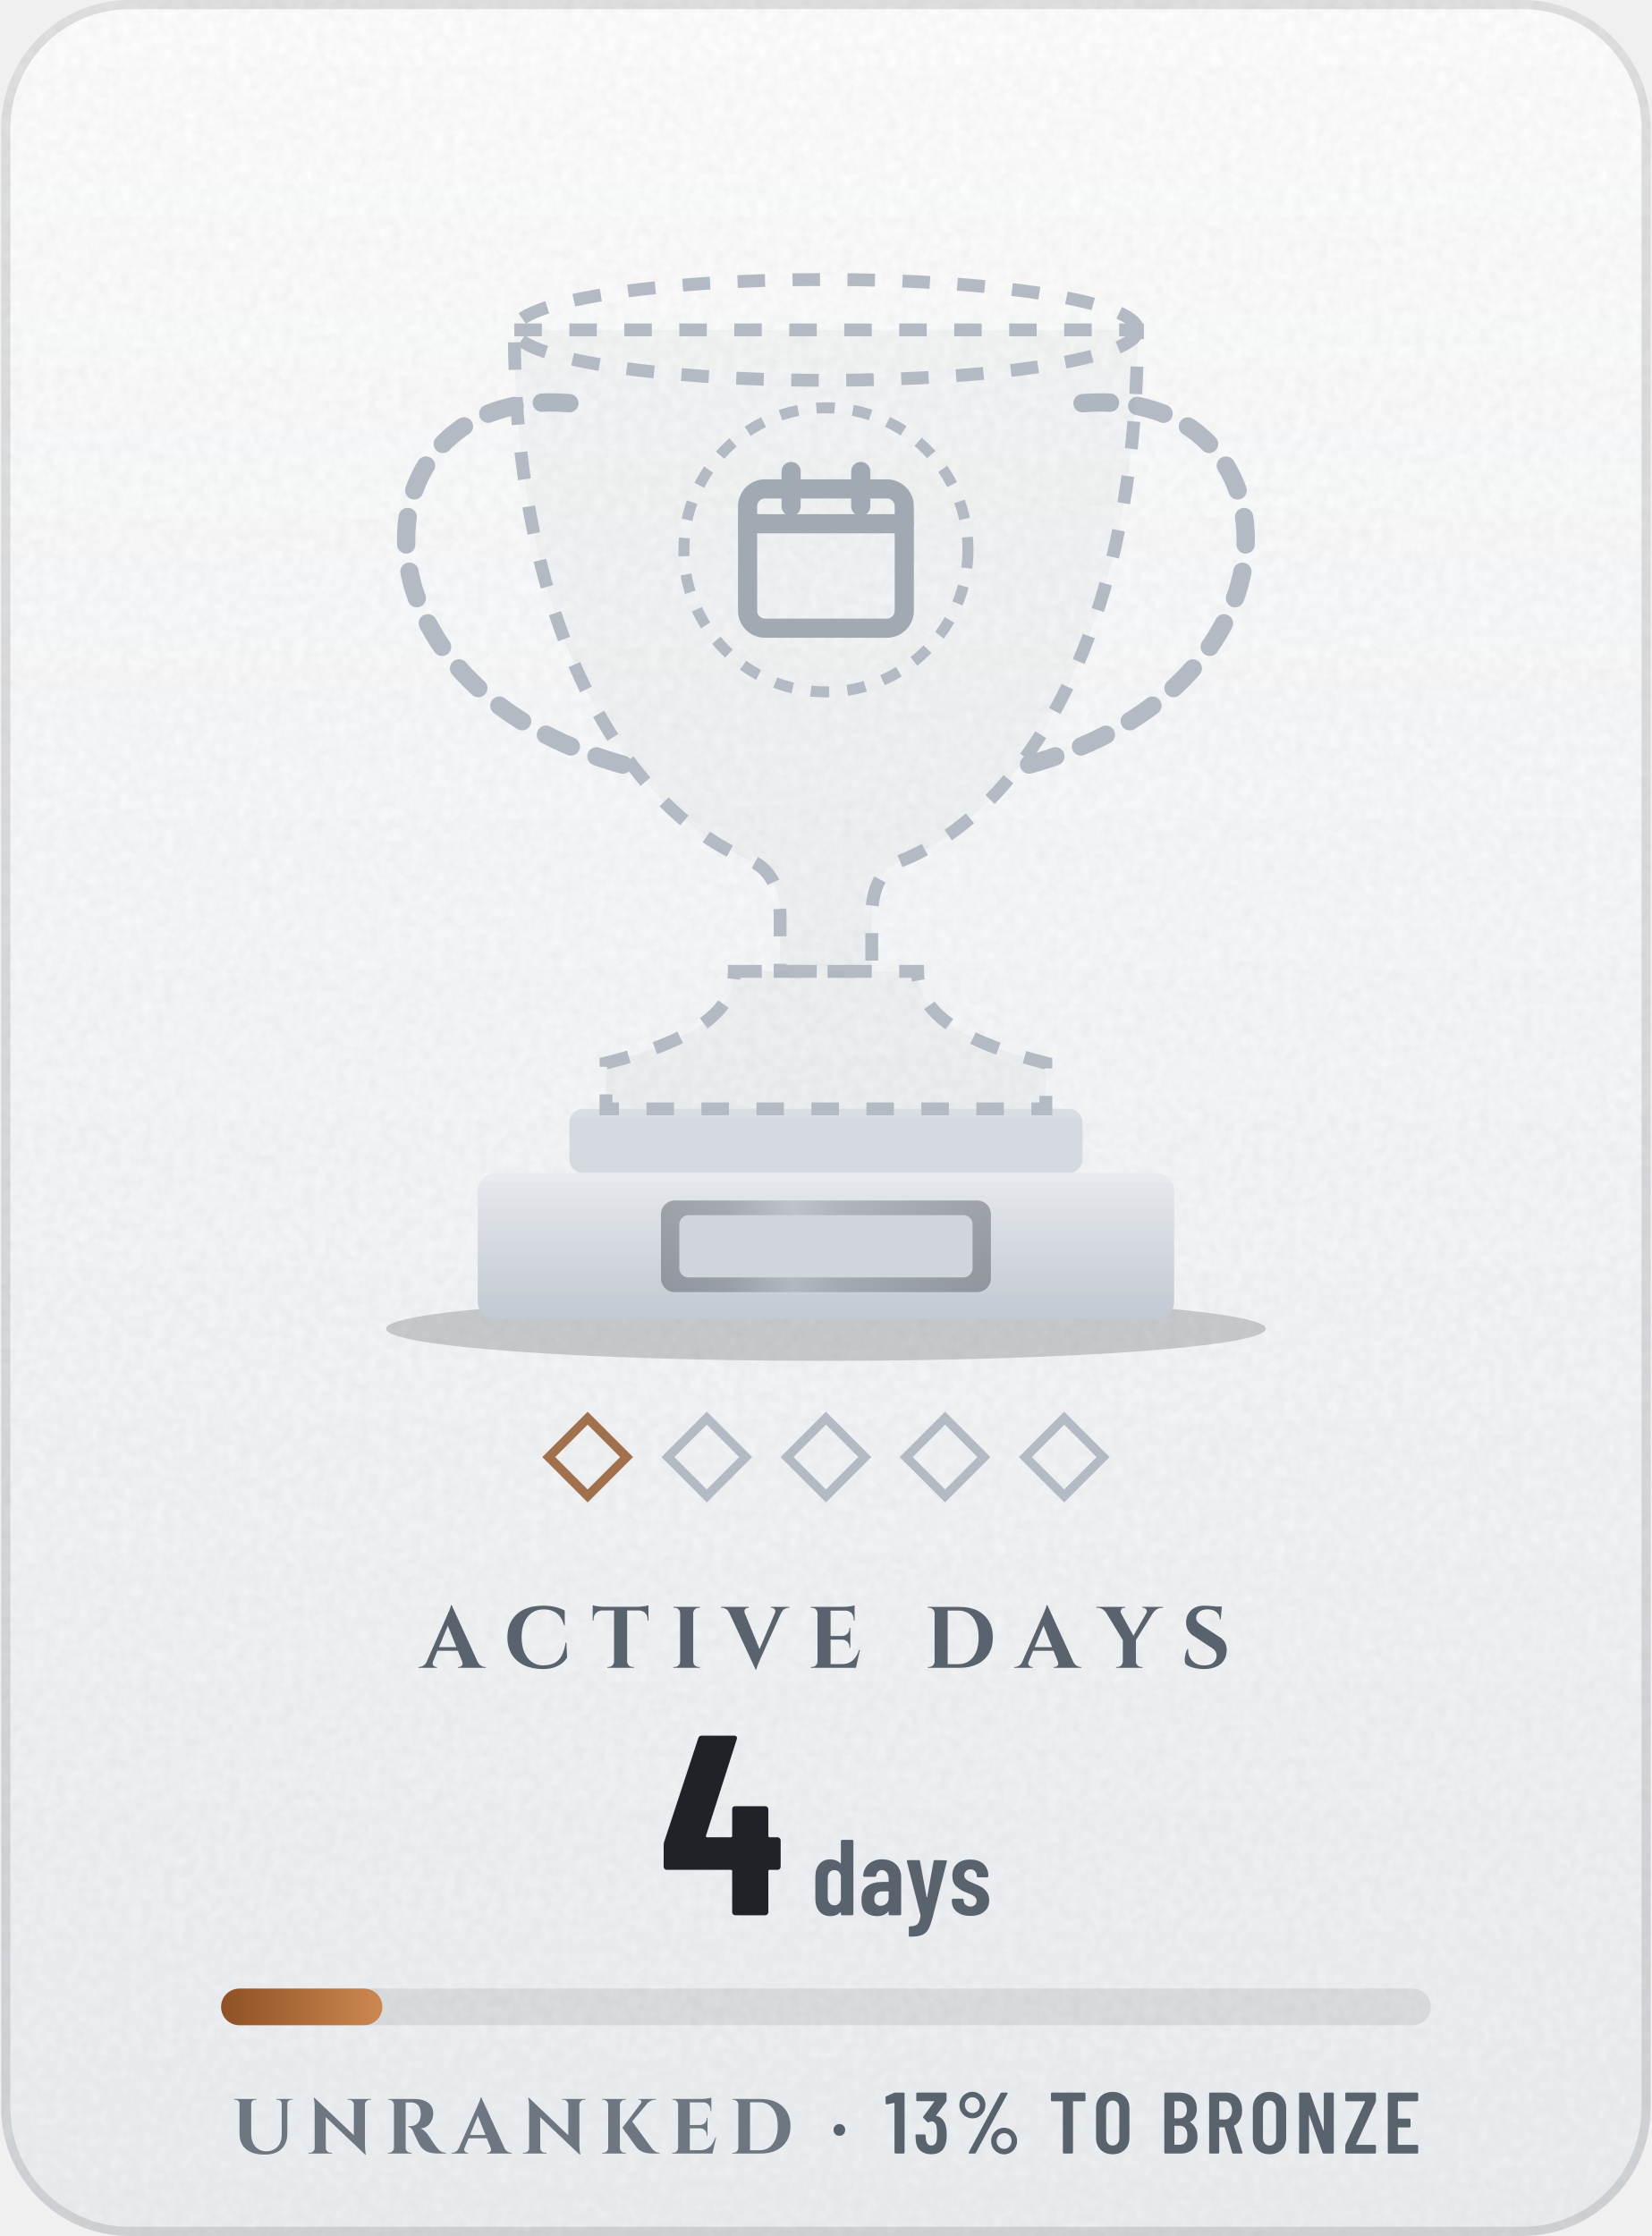
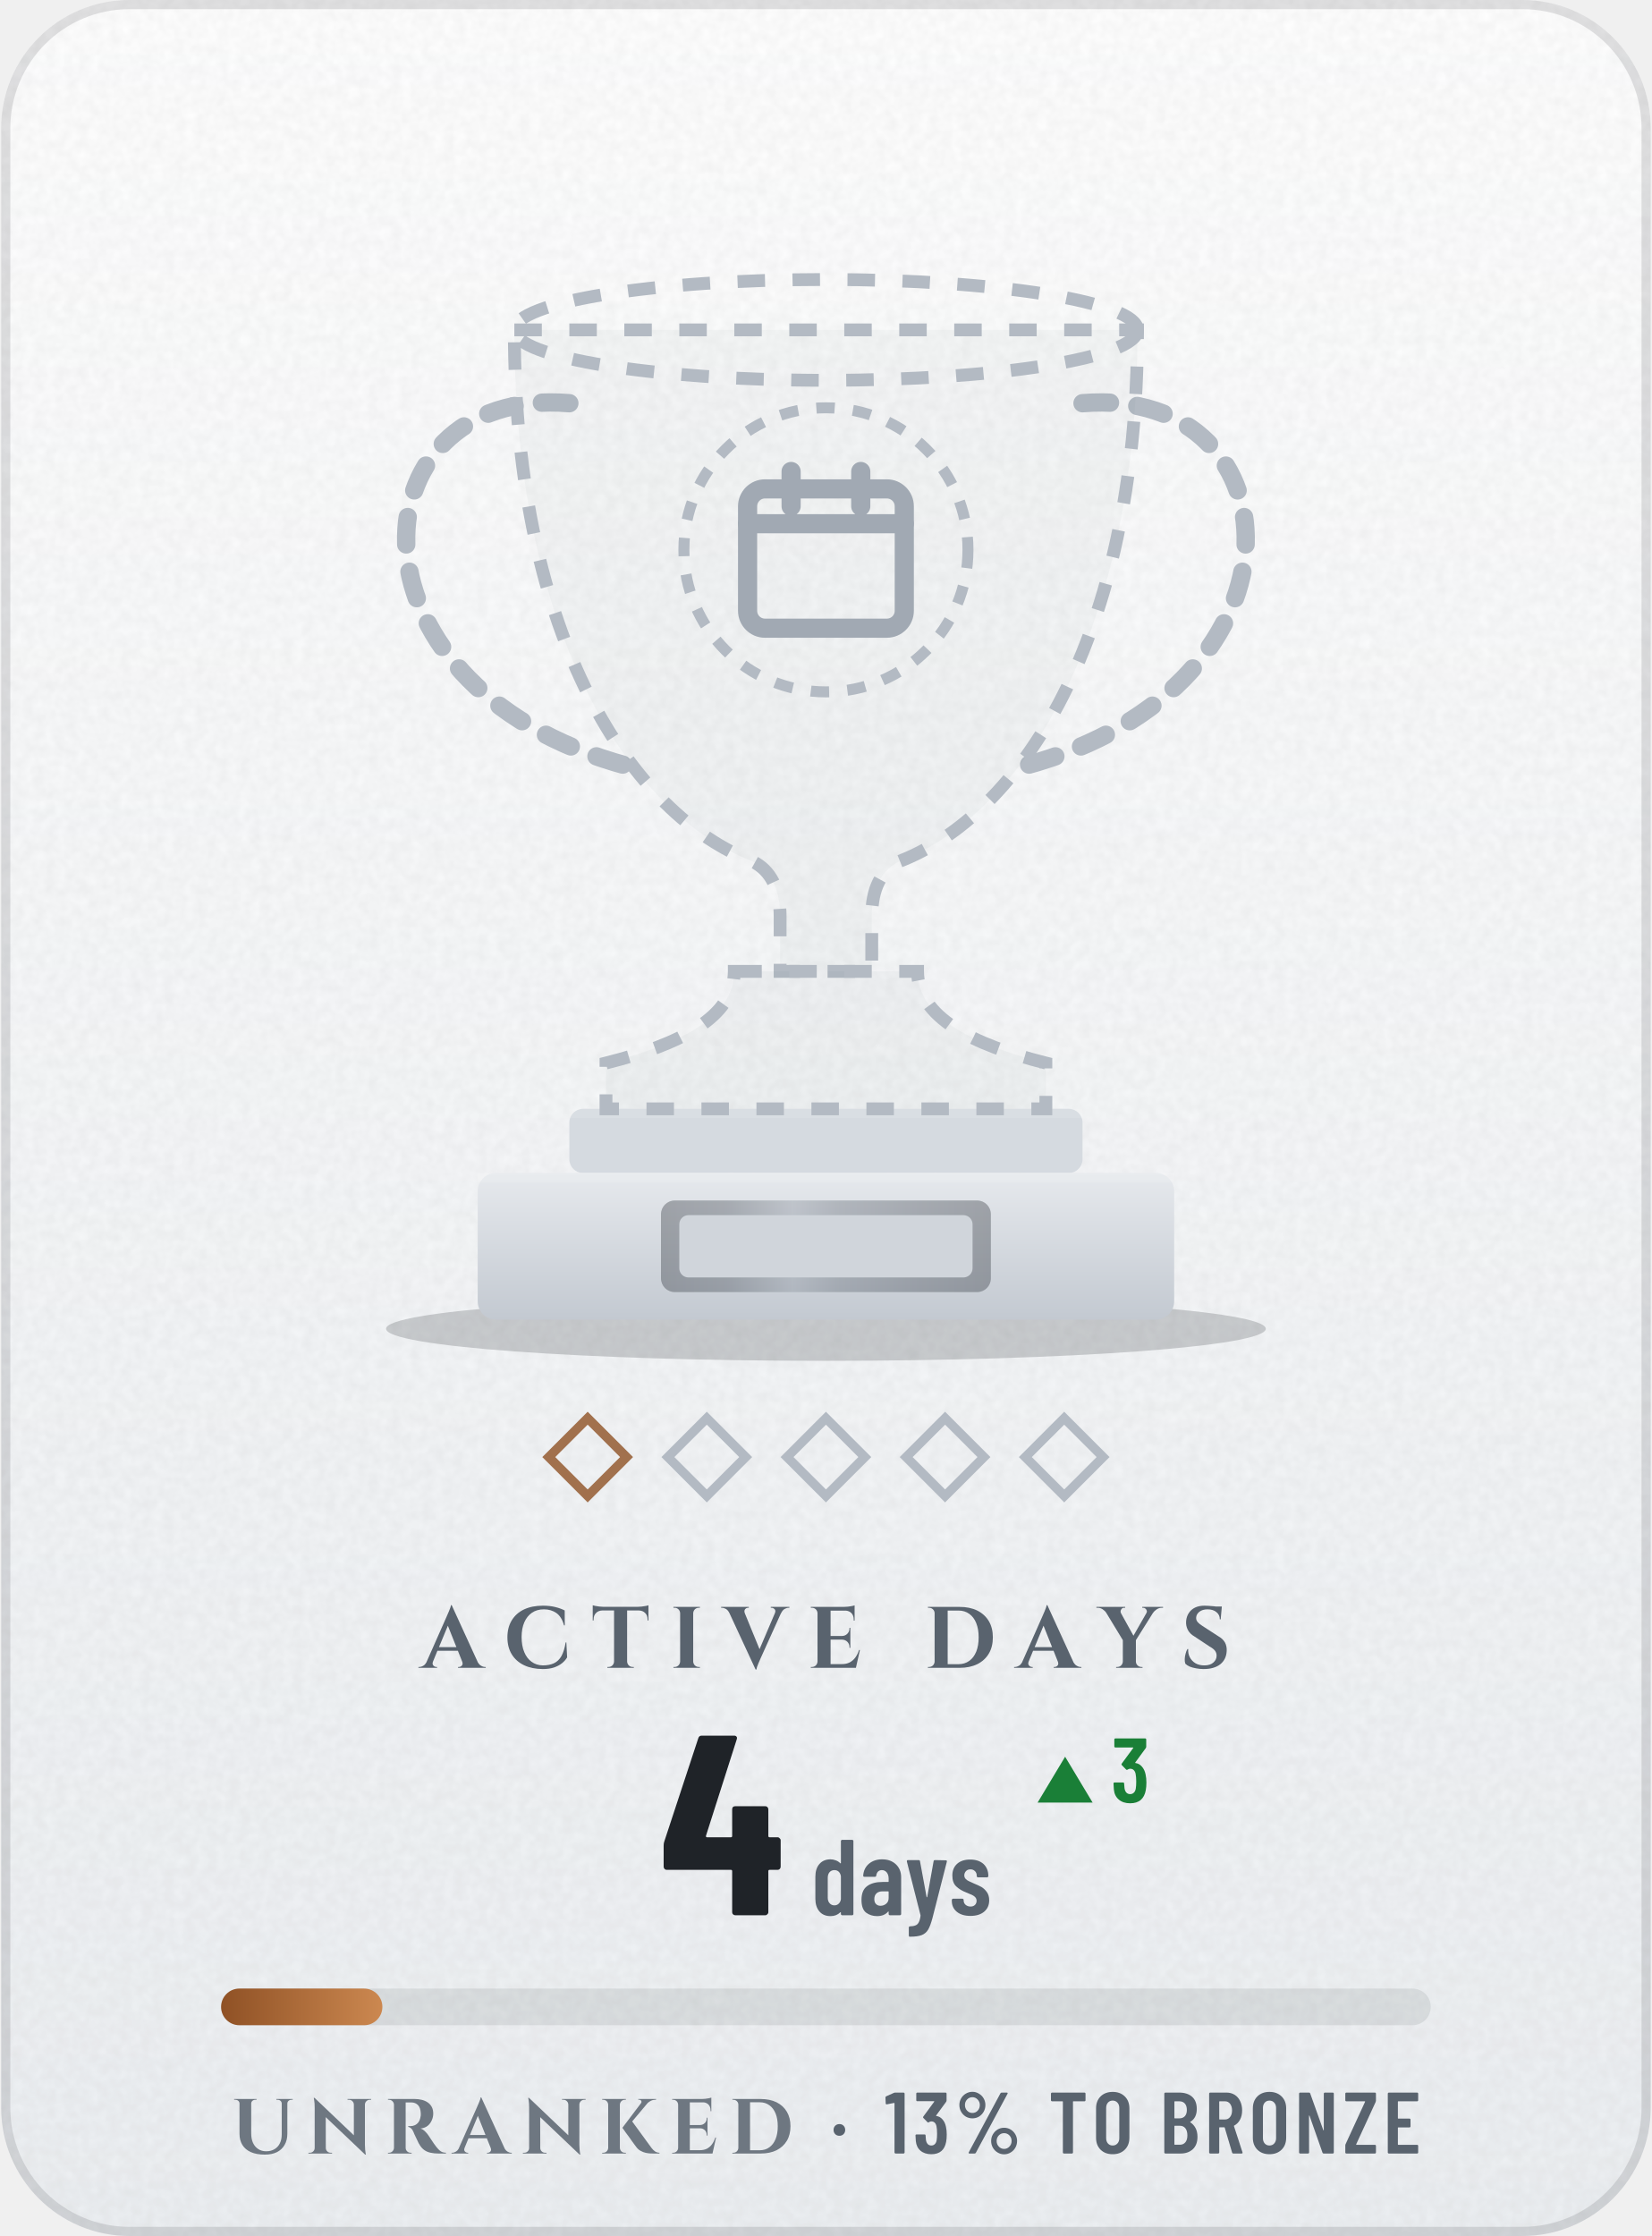
- <svg xmlns="http://www.w3.org/2000/svg" width="164" height="222" viewBox="0 0 180 244" role="img" aria-label="Active Days trophy: Unranked, 4 days, 13% to Bronze">
+ <svg xmlns="http://www.w3.org/2000/svg" width="164" height="222" viewBox="0 0 180 244" role="img" aria-label="Active Days trophy: Unranked, 4 days, 13% to Bronze, up 3 this week">
  <defs>
    <linearGradient id="bg" x1="0" y1="0" x2="0" y2="1">
      <stop offset="0" stop-color="#FFFFFF" />
      <stop offset="1" stop-color="#EDF0F3" />
    </linearGradient>
    <clipPath id="card">
      <rect width="180" height="244" rx="14" />
    </clipPath>
    <filter id="grain" x="0" y="0" width="100%" height="100%">
      <feTurbulence type="fractalNoise" baseFrequency=".85" numOctaves="2" stitchTiles="stitch" />
      <feColorMatrix values="0 0 0 0 0 0 0 0 0 0 0 0 0 0 0 0 0 0 .05 0" />
    </filter>
    <radialGradient id="glow" cx=".5" cy=".5" r=".5">
      <stop offset="0" stop-color="#5A626D" stop-opacity="0" />
      <stop offset="1" stop-color="#5A626D" stop-opacity="0" />
    </radialGradient>
    <linearGradient id="mh" x1="0" y1="0" x2="1" y2="0">
      <stop offset="0" stop-color="#252A32" />
      <stop offset="0.2" stop-color="#3A414B" />
      <stop offset="0.4" stop-color="#838B96" />
      <stop offset="0.54" stop-color="#5A626D" />
      <stop offset="0.78" stop-color="#3A414B" />
      <stop offset="1" stop-color="#252A32" />
    </linearGradient>
    <linearGradient id="md" x1="0" y1="0" x2="1" y2="1">
      <stop offset="0" stop-color="#252A32" />
      <stop offset="0.2" stop-color="#3A414B" />
      <stop offset="0.4" stop-color="#838B96" />
      <stop offset="0.54" stop-color="#5A626D" />
      <stop offset="0.78" stop-color="#3A414B" />
      <stop offset="1" stop-color="#252A32" />
    </linearGradient>
    <linearGradient id="mdr" x1="1" y1="1" x2="0" y2="0">
      <stop offset="0" stop-color="#252A32" />
      <stop offset="0.2" stop-color="#3A414B" />
      <stop offset="0.4" stop-color="#838B96" />
      <stop offset="0.54" stop-color="#5A626D" />
      <stop offset="0.78" stop-color="#3A414B" />
      <stop offset="1" stop-color="#252A32" />
    </linearGradient>
    <linearGradient id="dia" x1="0" y1="0" x2="1" y2="0">
      <stop offset="0" stop-color="#2F7DD1" />
      <stop offset=".5" stop-color="#7B61E0" />
      <stop offset="1" stop-color="#C2449A" />
    </linearGradient>
    <linearGradient id="pb" x1="0" y1="0" x2="1" y2="0">
      <stop offset="0" stop-color="#8F5125" />
      <stop offset="1" stop-color="#CC8850" />
    </linearGradient>
    <linearGradient id="shg" x1="0" y1="0" x2="1" y2="0">
      <stop offset="0" stop-color="#FFFFFF" stop-opacity="0" />
      <stop offset=".5" stop-color="#FFFFFF" stop-opacity=".6" />
      <stop offset="1" stop-color="#FFFFFF" stop-opacity="0" />
    </linearGradient>
    <linearGradient id="mu" gradientUnits="userSpaceOnUse" x1="38" y1="0" x2="142" y2="0">
      <stop offset="0" stop-color="#252A32" />
      <stop offset="0.2" stop-color="#3A414B" />
      <stop offset="0.4" stop-color="#838B96" />
      <stop offset="0.54" stop-color="#5A626D" />
      <stop offset="0.78" stop-color="#3A414B" />
      <stop offset="1" stop-color="#252A32" />
    </linearGradient>
    <linearGradient id="cone" x1="0" y1="0" x2="0" y2="1">
      <stop offset="0" stop-color="#FFFFFF" stop-opacity="0" />
      <stop offset="1" stop-color="#FFFFFF" stop-opacity="0" />
    </linearGradient>
    <linearGradient id="rim" x1="0" y1="0" x2="0" y2="1">
      <stop offset="0" stop-color="#181B20" />
      <stop offset="1" stop-color="#3A414B" />
    </linearGradient>
    <linearGradient id="pl" x1="0" y1="0" x2="0" y2="1">
      <stop offset="0" stop-color="#E6E9ED" />
      <stop offset="1" stop-color="#C3C9D1" />
    </linearGradient>
    <radialGradient id="en" cx=".4" cy=".35" r=".75">
      <stop offset="0" stop-color="#E69661" />
      <stop offset=".6" stop-color="#DD732C" />
      <stop offset="1" stop-color="#633414" />
    </radialGradient>
    <clipPath id="cup">
      <path d="M56 36H124C124 70 111 89 98 94C96 95 95 97 95 100V106H85V100C85 97 84 95 82 94C69 89 56 70 56 36Z" />
      <path d="M80 106H100C100 111 106 114 114 116V121H66V116C74 114 80 111 80 106Z" />
    </clipPath>
  </defs>
  <g clip-path="url(#card)">
    <rect width="180" height="244" fill="url(#bg)" />
    <rect width="180" height="244" filter="url(#grain)" />
  </g>
  <rect x=".5" y=".5" width="179" height="243" rx="13.5" fill="none" stroke="#1F2328" stroke-opacity=".13" />
  <circle cx="90" cy="72" r="64" fill="url(#glow)" />
  <ellipse cx="90" cy="145" rx="48" ry="3.5" fill="#1F2328" fill-opacity=".2" />
  <rect x="62" y="121" width="56" height="7" rx="1.5" fill="#D5DAE0" />
  <rect x="62" y="121" width="56" height="1" fill="#FFFFFF" fill-opacity=".1" />
  <rect x="52" y="128" width="76" height="16" rx="2" fill="url(#pl)" />
  <rect x="52" y="128" width="76" height="1" fill="#FFFFFF" fill-opacity=".12" />
  <rect x="72" y="131" width="36" height="10" rx="1.5" fill="url(#mh)" opacity="0.35" />
  <rect x="74" y="132.6" width="32" height="6.8" rx="1" fill="#D0D5DB" />
  <path d="M62 44C38 42 36 76 70 84M118 44C142 42 144 76 110 84" fill="none" stroke="#B3BAC3" stroke-width="2" stroke-dasharray="3 3" stroke-linecap="round" />
  <path d="M56 36H124C124 70 111 89 98 94C96 95 95 97 95 100V106H85V100C85 97 84 95 82 94C69 89 56 70 56 36Z" fill="#1F2328" fill-opacity=".03" stroke="#B3BAC3" stroke-width="1.4" stroke-dasharray="3 3" />
  <path d="M80 106H100C100 111 106 114 114 116V121H66V116C74 114 80 111 80 106Z" fill="#1F2328" fill-opacity=".03" stroke="#B3BAC3" stroke-width="1.4" stroke-dasharray="3 3" />
  <ellipse cx="90" cy="36" rx="34" ry="5.5" fill="none" stroke="#B3BAC3" stroke-width="1.4" stroke-dasharray="3 3" />
  <circle cx="90" cy="60" r="15.5" fill="none" stroke="#B3BAC3" stroke-width="1.2" stroke-dasharray="2 2" />
  <g transform="translate(78.6 48.6) scale(0.95)" fill="none" stroke="#A1A9B3" stroke-width="2.2" stroke-linecap="round" stroke-linejoin="round">
    <rect x="3" y="5" width="18" height="16" rx="2" />
    <path d="M3 9h18M8 3v4M16 3v4" />
  </g>
  <rect x="-3" y="-3" width="6" height="6" transform="translate(64 159) rotate(45)" fill="none" stroke="#8F5125" stroke-opacity=".8" />
  <rect x="-3" y="-3" width="6" height="6" transform="translate(77 159) rotate(45)" fill="none" stroke="#B3BAC3" stroke-opacity="1" />
  <rect x="-3" y="-3" width="6" height="6" transform="translate(90 159) rotate(45)" fill="none" stroke="#B3BAC3" stroke-opacity="1" />
  <rect x="-3" y="-3" width="6" height="6" transform="translate(103 159) rotate(45)" fill="none" stroke="#B3BAC3" stroke-opacity="1" />
  <rect x="-3" y="-3" width="6" height="6" transform="translate(116 159) rotate(45)" fill="none" stroke="#B3BAC3" stroke-opacity="1" />
  <g transform="translate(45.8 182) scale(0.0095 -0.0095)" fill="#59636E">
    <use href="#s65" x="0" />
    <use href="#s67" x="949" />
    <use href="#s84" x="1960" />
    <use href="#s73" x="2859" />
    <use href="#s86" x="3477" />
    <use href="#s69" x="4437" />
    <use href="#s68" x="5782" />
    <use href="#s65" x="6842" />
    <use href="#s89" x="7790" />
    <use href="#s83" x="8724" />
  </g>
  <g transform="translate(71.9 209) scale(0.028 -0.028)" fill="#1F2328">
    <use href="#n52" x="0" />
  </g>
  <g transform="translate(88.4 209) scale(0.01176 -0.01176)" fill="#59636E">
    <use href="#m100" x="0" />
    <use href="#m97" x="437" />
    <use href="#m121" x="871" />
    <use href="#m115" x="1274" />
  </g>
+   <polygon points="113.1,196.7 119.1,196.7 116.1,191.7" fill="#1A7F37" />
+   <g transform="translate(121.1 196.7) scale(0.01 -0.01)" fill="#1A7F37">
+     <use href="#m51" x="0" />
+   </g>
  <rect x="24" y="217" width="132" height="4" rx="2" fill="#1F2328" fill-opacity=".09" />
  <rect x="24" y="217" width="17.6" height="4" rx="2" fill="url(#pb)" />
  <g transform="translate(25.1 235) scale(0.0085 -0.0085)" fill="#6E7781">
    <use href="#s85" x="0" />
    <use href="#s78" x="962" />
    <use href="#s82" x="1968" />
    <use href="#s65" x="2857" />
    <use href="#s78" x="3715" />
    <use href="#s75" x="4721" />
    <use href="#s69" x="5619" />
    <use href="#s68" x="6392" />
  </g>
  <g transform="translate(90.5 235) scale(0.009 -0.009)" fill="#59636E">
    <use href="#m183" x="0" />
  </g>
  <g transform="translate(96.4 235) scale(0.0095 -0.0095)" fill="#59636E">
    <use href="#m49" x="0" />
    <use href="#m51" x="327" />
    <use href="#m37" x="805" />
    <use href="#m84" x="1883" />
    <use href="#m79" x="2387" />
    <use href="#m66" x="3159" />
    <use href="#m82" x="3674" />
    <use href="#m79" x="4188" />
    <use href="#m78" x="4707" />
    <use href="#m90" x="5267" />
    <use href="#m69" x="5726" />
  </g>
  <defs>
    <path id="m37" d="M54 557Q54 598 74 633Q94 668 128 688Q163 709 204 709Q244 709 278 688Q313 668 333 633Q353 598 353 557Q353 515 333 480Q313 445 279 424Q245 404 204 404Q163 404 128 424Q94 445 74 480Q54 515 54 557ZM162 14 526 692Q530 700 541 700H599Q606 700 608 696Q610 692 607 686L243 8Q239 0 228 0H170Q163 0 161 4Q159 8 162 14ZM289 557Q289 594 264 620Q239 647 204 647Q168 647 143 621Q118 595 118 557Q118 519 143 492Q168 466 204 466Q240 466 264 492Q289 519 289 557ZM419 144Q419 185 439 220Q459 255 493 276Q527 296 568 296Q609 296 643 276Q677 255 697 220Q717 185 717 144Q717 102 697 67Q677 32 643 12Q609 -9 568 -9Q527 -9 493 12Q459 32 439 67Q419 102 419 144ZM654 144Q654 182 629 208Q604 234 568 234Q532 234 507 208Q482 182 482 144Q482 106 507 80Q532 53 568 53Q604 53 629 80Q654 106 654 144Z" />
    <path id="m49" d="M122 700H218Q223 700 226 696Q230 693 230 688V12Q230 7 226 4Q223 0 218 0H126Q121 0 118 4Q114 7 114 12V576Q114 578 112 580Q111 582 109 581L27 565H24Q13 565 13 576L10 643Q10 653 18 657L107 697Q114 700 122 700Z" />
    <path id="m51" d="M387 218Q387 169 380 134Q368 66 326 29Q283 -8 210 -8Q134 -8 86 32Q38 73 32 143Q30 165 28 207Q28 219 40 219H132Q144 219 144 207Q146 173 148 156Q153 125 169 108Q185 92 210 92Q234 92 250 108Q266 123 271 152Q276 182 276 230Q276 281 269 315Q263 341 248 355Q233 369 210 369Q195 369 183 360Q177 356 174 356Q172 356 166 360L119 408Q115 412 115 417Q115 421 118 425L243 595Q245 597 244 599Q242 601 239 601H49Q44 601 40 604Q37 608 37 613V688Q37 693 40 696Q44 700 49 700H373Q378 700 382 696Q385 693 385 688V609Q385 602 380 594L266 438Q262 432 268 431Q309 426 338 392Q368 358 378 307Q387 267 387 218Z" />
    <path id="m66" d="M242 0H66Q61 0 58 4Q54 7 54 12V688Q54 693 58 696Q61 700 66 700H224Q319 700 373 652Q427 604 427 512Q427 409 354 365Q349 362 352 359Q391 334 413 292Q435 250 435 192Q435 100 382 50Q328 0 242 0ZM170 595V409Q170 404 175 404H226Q267 404 290 429Q313 454 313 500Q313 548 290 574Q267 600 226 600H175Q170 600 170 595ZM319 208Q319 260 296 290Q273 319 233 319H175Q170 319 170 314V106Q170 101 175 101H233Q273 101 296 129Q319 157 319 208Z" />
    <path id="m69" d="M391 600H175Q170 600 170 595V406Q170 401 175 401H303Q308 401 312 398Q315 394 315 389V312Q315 307 312 304Q308 300 303 300H175Q170 300 170 295V105Q170 100 175 100H391Q396 100 400 96Q403 93 403 88V12Q403 7 400 4Q396 0 391 0H66Q61 0 58 4Q54 7 54 12V688Q54 693 58 696Q61 700 66 700H391Q396 700 400 696Q403 693 403 688V612Q403 607 400 604Q396 600 391 600Z" />
    <path id="m78" d="M350 700H441Q446 700 450 696Q453 693 453 688V12Q453 7 450 4Q446 0 441 0H336Q326 0 323 10L174 434Q173 437 170 436Q168 436 168 433L169 12Q169 7 166 4Q162 0 157 0H66Q61 0 58 4Q54 7 54 12V688Q54 693 58 696Q61 700 66 700H169Q179 700 182 690L332 269Q333 266 336 266Q338 267 338 270V688Q338 693 342 696Q345 700 350 700Z" />
    <path id="m79" d="M42 182V518Q42 604 94 656Q147 708 233 708Q319 708 372 656Q425 604 425 518V182Q425 96 372 44Q319 -8 233 -8Q147 -8 94 44Q42 96 42 182ZM309 177V523Q309 561 288 584Q267 608 233 608Q199 608 178 584Q158 561 158 523V177Q158 139 178 116Q199 92 233 92Q267 92 288 116Q309 139 309 177Z" />
    <path id="m82" d="M318 10 233 297Q231 301 228 301H175Q170 301 170 296V12Q170 7 166 4Q163 0 158 0H66Q61 0 58 4Q54 7 54 12V688Q54 693 58 696Q61 700 66 700H254Q307 700 348 674Q388 649 410 602Q433 556 433 496Q433 434 409 389Q385 344 342 321Q338 320 339 315L437 14Q438 12 438 9Q438 0 427 0H331Q321 0 318 10ZM170 595V396Q170 391 175 391H236Q272 391 294 419Q317 447 317 495Q317 543 294 572Q272 600 236 600H175Q170 600 170 595Z" />
    <path id="m84" d="M425 688V612Q425 607 422 604Q418 600 413 600H286Q281 600 281 595V12Q281 7 278 4Q274 0 269 0H177Q172 0 168 4Q165 7 165 12V595Q165 600 160 600H40Q35 600 32 604Q28 607 28 612V688Q28 693 32 696Q35 700 40 700H413Q418 700 422 696Q425 693 425 688Z" />
    <path id="m90" d="M25 12V92Q25 100 28 107L252 594Q253 596 252 598Q251 600 249 600H37Q32 600 28 604Q25 607 25 612V688Q25 693 28 696Q32 700 37 700H365Q370 700 374 696Q377 693 377 688V608Q377 601 374 593L150 106Q149 104 150 102Q151 100 153 100H365Q370 100 374 96Q377 93 377 88V12Q377 7 374 4Q370 0 365 0H37Q32 0 28 4Q25 7 25 12Z" />
    <path id="m97" d="M397 352V12Q397 7 394 4Q390 0 385 0H293Q288 0 284 4Q281 7 281 12V31Q281 34 279 35Q277 36 275 33Q240 -8 173 -8Q116 -8 72 24Q29 57 29 143Q29 233 82 271Q134 309 224 309H276Q281 309 281 314V340Q281 376 263 398Q245 419 218 419Q197 419 183 406Q169 392 166 369Q165 357 153 357H56Q44 357 45 369Q50 437 98 478Q147 519 220 519Q299 519 348 473Q397 427 397 352ZM281 160V217Q281 222 276 222H224Q190 222 169 204Q148 185 148 150Q148 119 164 104Q180 88 205 88Q235 88 258 107Q281 126 281 160Z" />
    <path id="m100" d="M287 700H379Q384 700 388 696Q391 693 391 688V12Q391 7 388 4Q384 0 379 0H287Q282 0 278 4Q275 7 275 12V24Q275 27 273 28Q271 29 269 27Q233 -8 179 -8Q112 -8 75 36Q38 80 38 154V357Q38 433 76 476Q113 519 179 519Q202 519 226 510Q250 502 269 483Q271 481 273 482Q275 483 275 486V688Q275 693 278 696Q282 700 287 700ZM275 149V362Q271 388 255 404Q239 419 215 419Q187 419 170 400Q153 380 153 348V163Q153 131 170 112Q187 92 215 92Q239 92 255 108Q271 123 275 149Z" />
    <path id="m115" d="M30 135V142Q30 147 34 150Q37 154 42 154H128Q133 154 136 150Q140 147 140 142V137Q140 113 158 97Q177 81 204 81Q230 81 245 96Q260 111 260 134Q260 154 247 168Q234 181 219 188Q204 195 165 211Q108 233 72 267Q35 301 35 368Q35 438 80 478Q124 517 200 517Q278 517 324 476Q369 434 369 364Q369 359 366 356Q362 352 357 352H273Q268 352 264 356Q261 359 261 364V370Q261 394 244 410Q228 426 203 426Q177 426 162 410Q146 393 146 370Q146 351 158 338Q170 325 185 318Q200 310 235 295Q277 278 306 262Q334 245 356 214Q377 184 377 139Q377 72 330 33Q283 -6 203 -6Q124 -6 77 32Q30 70 30 135Z" />
    <path id="m121" d="M34 -187V-115Q34 -110 37 -106Q40 -103 44 -103Q77 -102 96 -94Q115 -87 126 -66Q138 -44 143 -3L142 3L16 499V503Q16 512 27 512H125Q137 512 138 501L199 170Q200 167 202 167Q204 167 205 170L264 501Q265 512 277 512L376 510Q390 510 387 497L253 -28Q234 -99 213 -134Q192 -169 154 -184Q116 -199 45 -199H40Q38 -199 36 -196Q34 -192 34 -187Z" />
    <path id="m183" d="M37 286Q37 317 57 337Q77 357 108 357Q139 357 158 337Q178 317 178 286Q178 255 158 235Q138 215 108 215Q77 215 57 235Q37 255 37 286Z" />
    <path id="n52" d="M470 292V189Q470 184 466 180Q463 177 458 177H427Q422 177 422 172V12Q422 7 418 4Q415 0 410 0H293Q288 0 284 4Q281 7 281 12V172Q281 177 276 177H26Q21 177 18 180Q14 184 14 189V271Q14 280 16 286L149 690Q152 700 162 700H289Q295 700 298 696Q301 693 299 686L179 310Q178 304 183 304H276Q281 304 281 309V413Q281 418 284 422Q288 425 293 425H410Q415 425 418 422Q422 418 422 413V309Q422 304 427 304H458Q463 304 466 300Q470 297 470 292Z" />
    <path id="s65" d="M354 720 656 60Q671 36 690 25Q714 10 737 10H745V0H427V10H436Q456 10 471 26Q486 43 474 73L425 196H190L138 69Q132 52 136 39Q141 25 153 18Q165 10 177 10H186V0H-28V10H-19Q4 10 29 25Q48 36 62 60L296 589Q299 595 306 612Q314 628 322 649Q331 670 338 690Q345 709 345 720ZM208 238H408L310 484Z" />
    <path id="s67" d="M722 292 731 120Q709 83 672 53Q635 23 580 4Q525 -14 450 -14Q328 -13 236 30Q145 74 95 155Q45 236 45 351Q45 463 94 544Q143 626 234 670Q326 714 453 714Q533 714 596 698Q660 682 703 659L704 488H695Q668 587 607 630Q546 672 464 672Q384 672 327 633Q270 594 239 523Q208 452 208 353Q208 254 238 182Q267 110 322 70Q376 30 450 28Q527 28 580 53Q633 78 666 136Q698 194 714 292Z" />
    <path id="s68" d="M405 700Q523 700 609 658Q695 615 742 536Q788 458 788 350Q788 242 742 164Q695 85 609 42Q523 0 405 0H42V10H55Q81 10 100 28Q118 47 119 73V627Q119 653 100 672Q81 690 55 690H43L42 700ZM269 658V42H393Q465 42 517 80Q569 117 597 186Q625 255 625 350Q625 445 597 514Q569 583 517 620Q465 658 393 658Z" />
    <path id="s69" d="M606 205 560 0H42V10H55Q81 10 100 28Q118 47 119 73V627Q118 653 100 672Q81 690 55 690H42V700H423Q445 700 470 703Q494 706 515 710Q536 714 545 718V543H535V555Q535 601 508 629Q484 653 447 657H269V366H401Q438 367 462 392Q486 416 486 453V460H496V230H486V238Q486 275 462 299Q438 323 401 324H269V43H400Q450 43 488 62Q526 82 553 118Q580 155 596 205Z" />
    <path id="s73" d="M119 73V627Q118 653 100 672Q81 690 55 690H42V700H346V690H333Q307 690 288 672Q270 653 269 627V73Q270 47 288 28Q307 10 333 10H346V0H42V10H55Q81 10 100 28Q118 47 119 73Z" />
    <path id="s75" d="M119 73V627Q118 653 100 672Q81 690 55 690H42V700H346V690H333Q307 690 288 672Q270 653 269 627V73Q270 47 288 28Q307 10 333 10H346V0H42V10H55Q81 10 100 28Q118 47 119 73ZM734 700V691H730Q697 691 669 678Q645 666 627 650L427 412L675 72Q698 42 722 26Q746 11 777 10V0H695Q684 0 658 1Q633 2 601 9Q569 16 536 34Q504 51 480 83Q475 90 460 110Q445 130 425 158Q405 186 384 216Q362 245 343 271Q324 297 313 314L301 330L540 646Q551 662 543 676Q535 691 515 691H505V700Z" />
    <path id="s78" d="M108 715 613 234V629Q612 655 594 672Q577 690 551 690H532V700H835V690H817Q792 690 774 672Q756 655 755 629V114Q755 77 758 48Q761 18 764 2L767 -14H758L252 467L253 71Q253 46 271 28Q289 10 314 10H333V0H30V10H49Q74 10 92 28Q110 46 110 71V590Q110 646 104 681L98 715Z" />
    <path id="s82" d="M122 73V627Q121 653 102 672Q84 690 58 690H45V700H388Q433 700 476 690Q519 680 552 658Q586 636 606 600Q626 564 626 511Q626 469 608 428Q591 386 555 356Q519 327 462 321Q494 311 520 285Q547 259 564 233Q565 231 576 215Q586 199 602 176Q617 152 634 128Q651 104 665 86Q687 59 705 42Q723 26 743 18Q763 11 789 10V0H691Q637 0 593 10Q549 19 515 42Q481 65 456 104Q448 116 438 134Q429 153 419 174Q409 195 400 214Q390 234 383 250Q376 266 373 275Q360 307 342 323Q325 339 305 342V352H336Q363 352 388 363Q414 374 434 399Q454 424 462 468Q464 477 466 489Q467 501 466 516Q463 588 430 622Q397 655 348 656Q334 657 318 656Q301 656 288 656H272V73Q272 47 291 28Q310 10 336 10H348V0H45V10H58Q84 10 102 28Q121 47 122 73Z" />
    <path id="s83" d="M277 714Q297 714 326 712Q356 710 388 707Q399 705 409 704H476L475 692Q475 692 475 692L463 557H453Q453 609 414 640Q376 672 312 672Q254 672 218 644Q183 616 181 576Q180 546 200 524Q220 502 251 483L442 359Q488 333 512 291Q535 249 532 193Q527 95 457 40Q387 -14 267 -14Q223 -14 182 -6Q140 1 108 14Q76 28 57 47Q49 69 50 100Q51 131 60 163Q68 195 81 216H90Q86 165 108 122Q131 78 174 52Q218 27 278 28Q344 29 380 62Q416 94 416 140Q416 171 398 196Q379 221 337 244L162 360Q109 390 85 437Q61 484 66 539Q71 591 97 630Q123 670 168 692Q214 714 277 714Z" />
    <path id="s84" d="M654 719V544L644 545V556Q644 603 616 630Q589 658 542 659H409V73Q410 47 428 28Q447 10 473 10H486V0H182V10H195Q221 10 240 28Q258 47 259 73V659H125Q79 658 52 630Q24 603 24 556V545L14 544V719Q24 715 44 711Q65 707 90 704Q115 701 136 701H532Q554 701 578 704Q603 707 624 711Q645 715 654 719Z" />
    <path id="s85" d="M326 700V690H310Q288 690 272 676Q257 662 257 640V260Q257 189 280 137Q304 85 348 57Q391 29 451 29Q512 29 556 56Q601 82 625 131Q649 180 649 247V640Q649 662 634 676Q618 690 596 690H580V700H790V690H774Q752 690 736 676Q721 662 721 640V253Q721 171 686 111Q652 51 588 18Q523 -14 432 -14Q326 -14 253 18Q180 51 144 110Q107 170 107 252V640Q107 662 92 676Q76 690 54 690H38V700Z" />
    <path id="s86" d="M368 -20 68 627Q52 661 28 676Q3 690 -20 690H-28V700H290V690H281Q262 690 248 674Q233 657 244 627L413 214L589 627Q602 657 586 674Q570 690 551 690H542V700H756V690H747Q725 690 700 676Q676 661 660 627H659L426 111Q424 105 416 88Q409 72 400 51Q391 30 384 10Q378 -9 377 -20Z" />
    <path id="s89" d="M543 628Q552 642 548 656Q544 671 533 680Q522 690 508 690H496V700H735V690H721Q690 690 662 672Q635 654 620 631H619L423 318V73Q423 47 442 28Q461 10 487 10H499V0H196V10H209Q235 10 254 28Q272 47 273 73V318L83 631Q69 654 42 672Q15 690 -17 690H-31V700H300V690H287Q265 690 254 670Q242 650 251 629L395 369L543 628ZM367 322H368Z" />
  </defs>
</svg>
